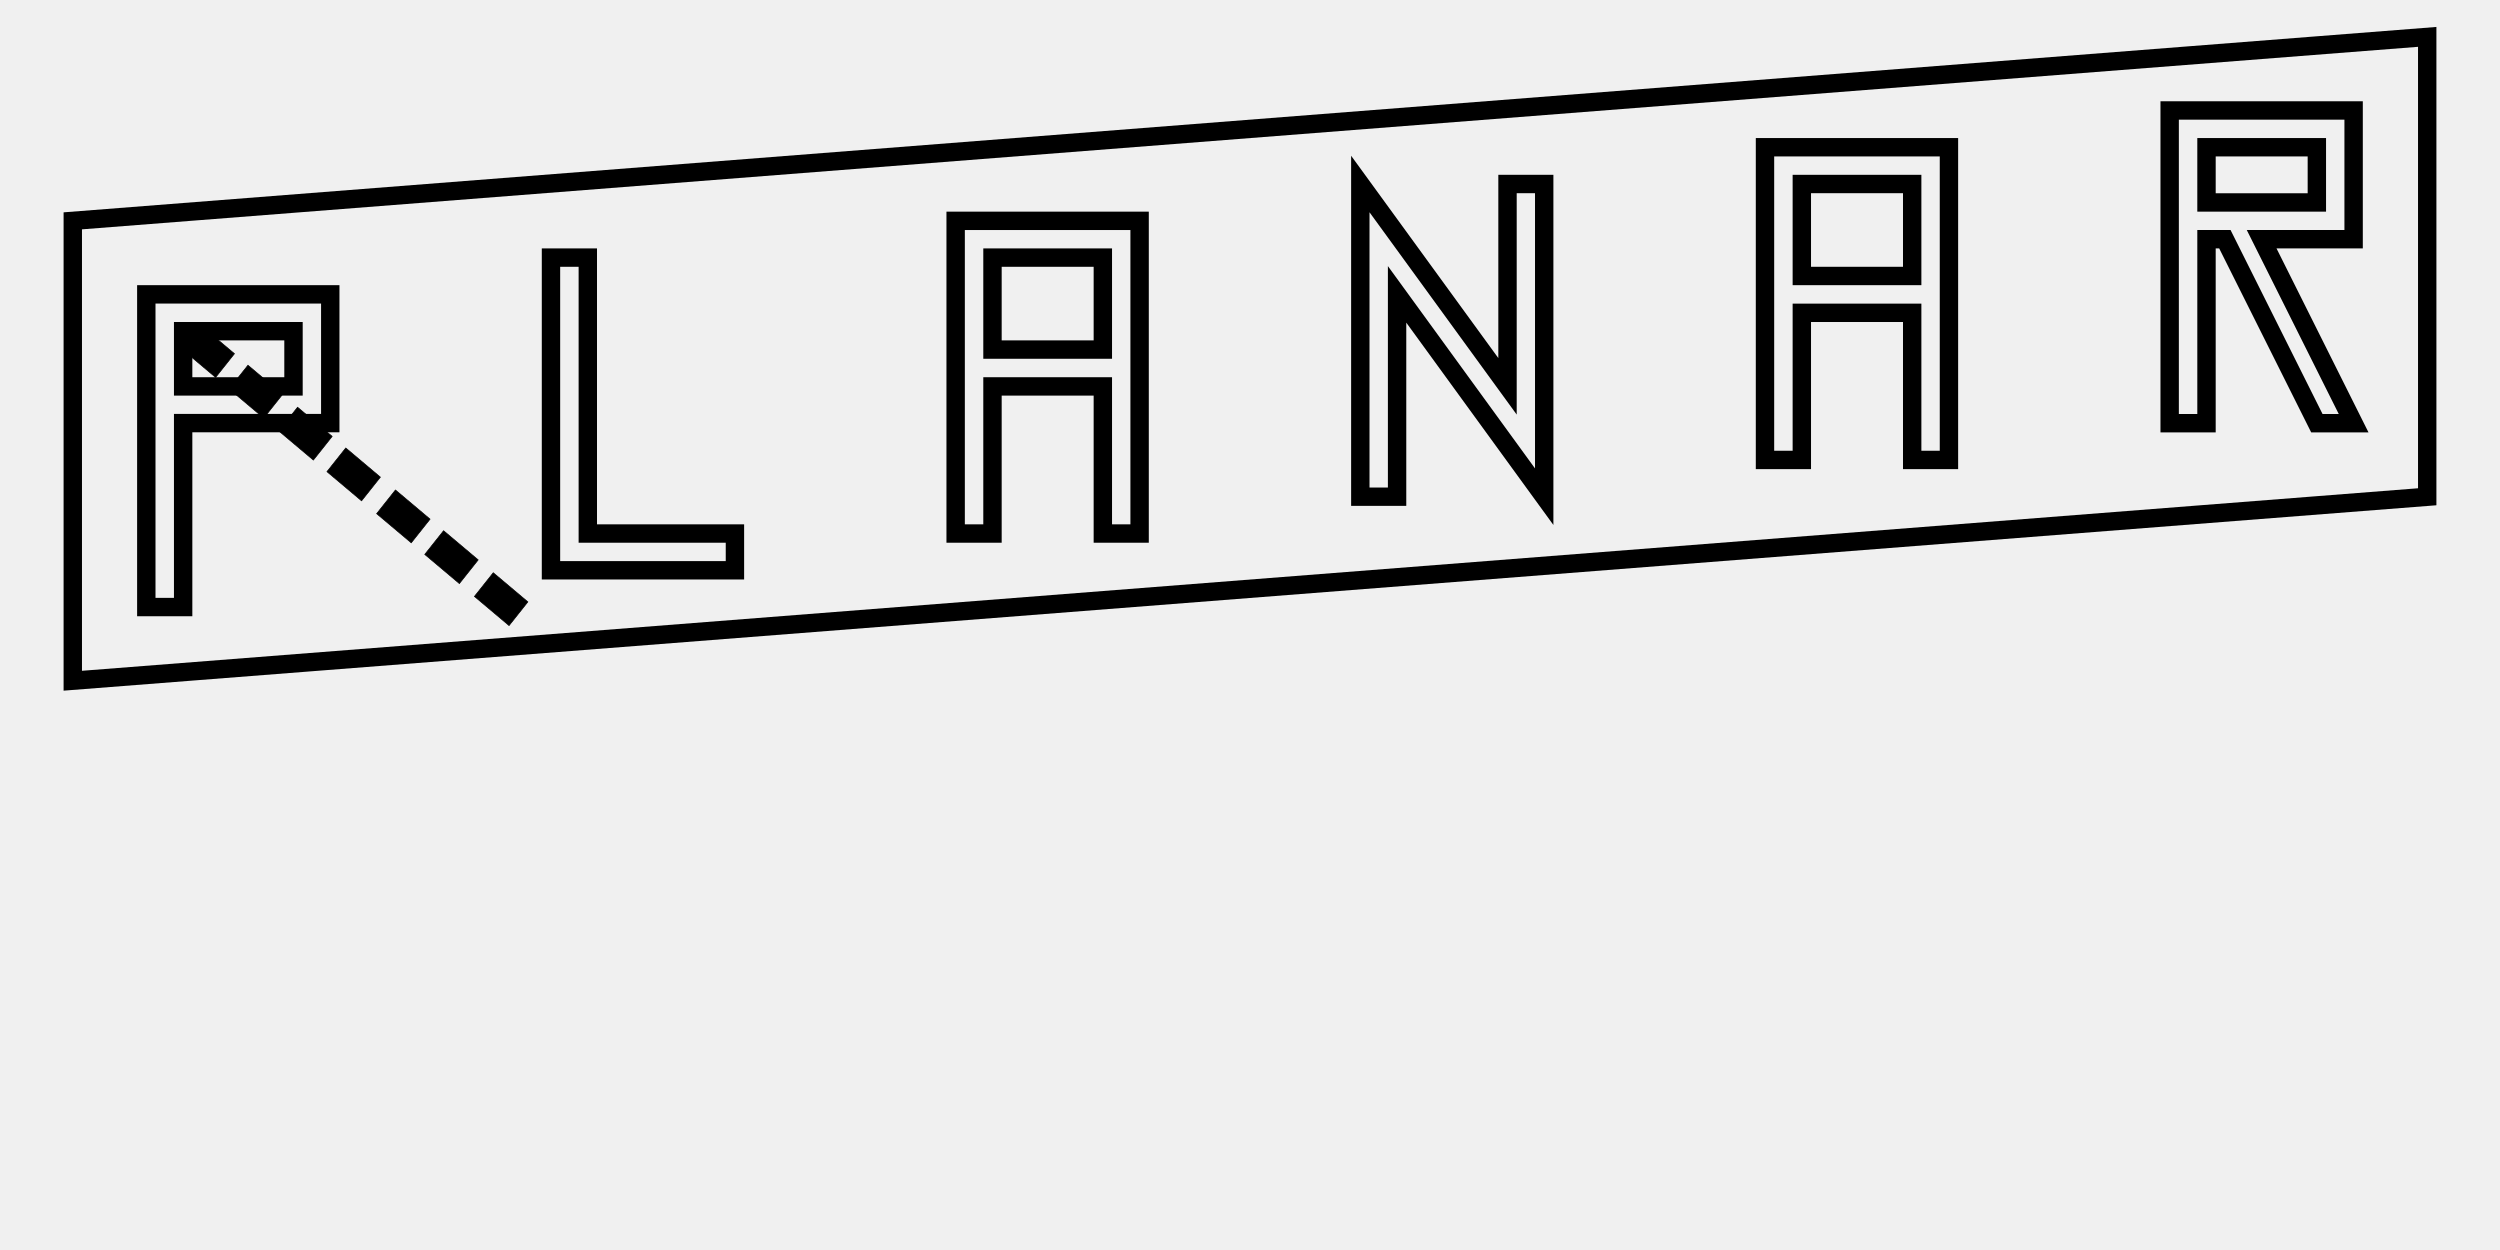
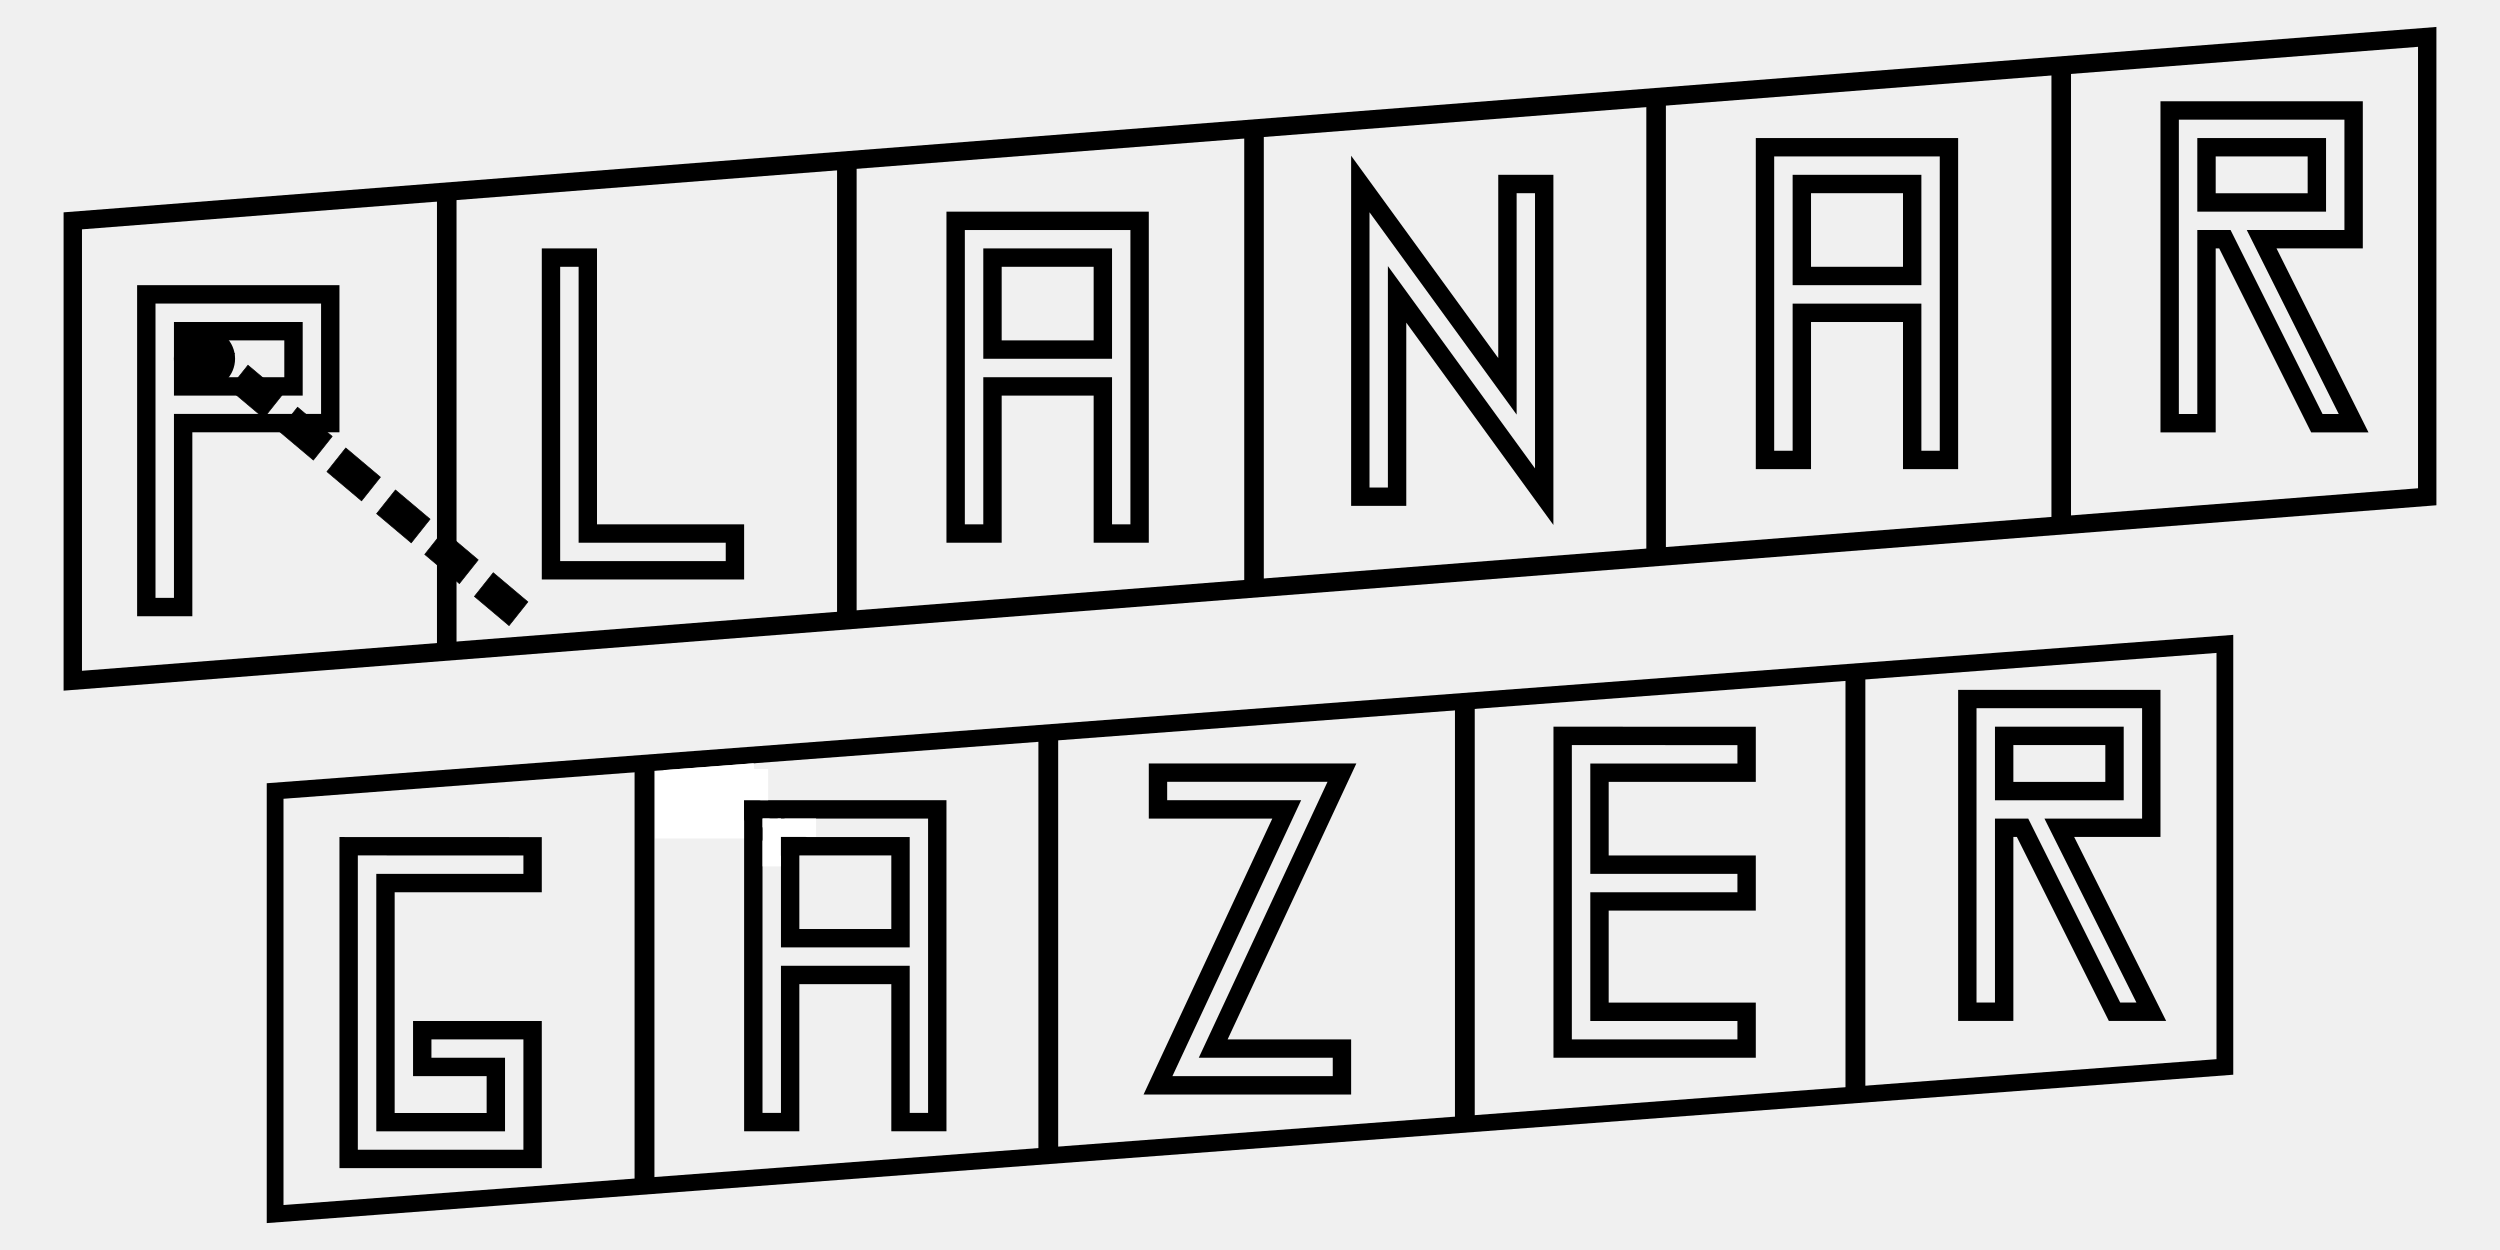
<svg xmlns="http://www.w3.org/2000/svg" width="128" height="64" viewBox="0 0 33.867 16.933" version="1.1" id="svg8">
  <defs id="defs2" />
  <g id="layer1" transform="translate(0,-280.0666)">
-     <path style="fill:none;stroke:#000000;stroke-width:0.249px;stroke-linecap:butt;stroke-linejoin:miter;stroke-opacity:1" d="m 0.986,283.058 31.895,-2.492 v 6.23 l -31.895,2.492 z" id="path3694-9" />
-     <path style="fill:none;stroke:#000000;stroke-width:0.249px;stroke-linecap:butt;stroke-linejoin:miter;stroke-opacity:1" d="m 1.982,288.29 v -4.236 h 2.492 v 1.744 H 2.481 v 2.492 z" id="path3795" />
-     <path style="fill:none;stroke:#000000;stroke-width:0.249px;stroke-linecap:butt;stroke-linejoin:miter;stroke-opacity:1" d="m 7.464,283.556 v 4.236 h 2.492 v -0.498 H 7.963 v -3.738 z" id="path3797" />
-     <path style="fill:none;stroke:#000000;stroke-width:0.249px;stroke-linecap:butt;stroke-linejoin:miter;stroke-opacity:1" d="m 12.946,287.294 v -4.236 h 2.492 v 4.236 h -0.498 v -1.993 h -1.495 v 1.993 z" id="path3799" />
-     <path style="fill:none;stroke:#000000;stroke-width:0.249px;stroke-linecap:butt;stroke-linejoin:miter;stroke-opacity:1" d="m 13.445,284.802 h 1.495 v -1.246 h -1.495 z" id="path3801" />
-     <path style="fill:none;stroke:#000000;stroke-width:0.249px;stroke-linecap:butt;stroke-linejoin:miter;stroke-opacity:1" d="m 3.976,284.553 v 0.748 H 2.481 v -0.748 z" id="path3803" />
-     <path style="fill:none;stroke:#000000;stroke-width:0.249px;stroke-linecap:butt;stroke-linejoin:miter;stroke-opacity:1" d="m 23.91,286.297 v -4.236 h 2.492 v 4.236 h -0.498 v -1.993 H 24.409 v 1.993 z" id="path3799-9" />
-     <path style="fill:none;stroke:#000000;stroke-width:0.249px;stroke-linecap:butt;stroke-linejoin:miter;stroke-opacity:1" d="m 24.409,283.805 h 1.495 v -1.246 H 24.409 Z" id="path3801-8" />
-     <path style="fill:none;stroke:#000000;stroke-width:0.249px;stroke-linecap:butt;stroke-linejoin:miter;stroke-opacity:1" d="m 29.392,285.799 v -4.236 h 2.492 v 1.744 H 30.638 l 1.246,2.492 h -0.498 l -1.246,-2.492 h -0.249 v 2.492 z" id="path3864" />
-     <path style="fill:none;stroke:#000000;stroke-width:0.249px;stroke-linecap:butt;stroke-linejoin:miter;stroke-opacity:1" d="m 31.386,282.061 v 0.748 h -1.495 v -0.748 z" id="path3803-2" />
-     <path style="fill:none;stroke:#000000;stroke-width:0.249px;stroke-linecap:butt;stroke-linejoin:miter;stroke-opacity:1" d="m 18.428,282.559 v 4.236 h 0.498 v -2.741 l 1.993,2.741 v -4.236 H 20.422 v 2.741 z" id="path3945" />
    <path style="fill:none;stroke:none;stroke-width:0.055;stroke-linecap:butt;stroke-linejoin:miter;stroke-opacity:1;stroke-miterlimit:4;stroke-dasharray:none" d="m 2.54,284.589 15.856,13.412" id="path1246" />
    <path style="fill:#000000;fill-opacity:1;stroke:#000000;stroke-width:0.009;stroke-miterlimit:4;stroke-dasharray:none;stroke-opacity:1" d="m 6.682,287.825 0.469,0.395 -0.255,0.321 -0.469,-0.395 z" id="rect195-2" />
    <path style="fill:#000000;fill-opacity:1;stroke:#000000;stroke-width:0.009;stroke-miterlimit:4;stroke-dasharray:none;stroke-opacity:1" d="m 6.009,287.256 0.469,0.395 -0.255,0.321 -0.469,-0.395 z" id="rect195-2-6" />
    <path style="fill:#000000;fill-opacity:1;stroke:#000000;stroke-width:0.009;stroke-miterlimit:4;stroke-dasharray:none;stroke-opacity:1" d="m 5.357,286.704 0.469,0.395 -0.255,0.321 -0.469,-0.395 z" id="rect195-2-8" />
    <path style="fill:#000000;fill-opacity:1;stroke:#000000;stroke-width:0.009;stroke-miterlimit:4;stroke-dasharray:none;stroke-opacity:1" d="m 4.684,286.135 0.469,0.395 -0.255,0.321 -0.469,-0.395 z" id="rect195-2-6-1" />
    <path style="fill:#000000;fill-opacity:1;stroke:#000000;stroke-width:0.009;stroke-miterlimit:4;stroke-dasharray:none;stroke-opacity:1" d="m 4.031,285.583 0.469,0.395 -0.255,0.321 -0.469,-0.395 z" id="rect195-2-4" />
    <path style="fill:#000000;fill-opacity:1;stroke:#000000;stroke-width:0.009;stroke-miterlimit:4;stroke-dasharray:none;stroke-opacity:1" d="m 3.359,285.014 0.469,0.395 -0.255,0.321 -0.469,-0.395 z" id="rect195-2-6-15" />
    <path style="fill:#000000;fill-opacity:1;stroke:#000000;stroke-width:0.009;stroke-miterlimit:4;stroke-dasharray:none;stroke-opacity:1" d="m 2.707,284.463 0.469,0.395 -0.255,0.321 -0.469,-0.395 z" id="rect195-2-6-15-4" />
+     <path style="fill:#000000;fill-opacity:1;stroke:#000000;stroke-width:0.009;stroke-miterlimit:4;stroke-dasharray:none;stroke-opacity:1" d="m 10.507,291.06 0.469,0.395 -0.255,0.321 -0.469,-0.395 z" id="rect195-2-2" />
+     <path style="fill:#000000;fill-opacity:1;stroke:#000000;stroke-width:0.009;stroke-miterlimit:4;stroke-dasharray:none;stroke-opacity:1" d="m 9.839,290.496 0.469,0.395 -0.255,0.321 -0.469,-0.395 z" id="rect195-2-4-4" />
+     <path style="fill:none;stroke:#000000;stroke-width:0.227px;stroke-linecap:butt;stroke-linejoin:miter;stroke-opacity:1" d="m 3.727,290.782 26.413,-1.993 v 5.731 l -26.413,1.993 z" id="path3694" />
+     <path style="fill:none;stroke:#000000;stroke-width:0.249px;stroke-linecap:butt;stroke-linejoin:miter;stroke-opacity:1" d="m 0.986,283.058 31.895,-2.492 v 6.23 l -31.895,2.492 z" id="path3694-9-1" />
+     <path style="fill:none;stroke:#000000;stroke-width:0.249px;stroke-linecap:butt;stroke-linejoin:miter;stroke-opacity:1" d="m 1.982,288.29 v -4.236 h 2.492 v 1.744 H 2.481 v 2.492 z" id="path3795-9" />
+     <path style="fill:none;stroke:#000000;stroke-width:0.249px;stroke-linecap:butt;stroke-linejoin:miter;stroke-opacity:1" d="m 7.464,283.556 v 4.236 h 2.492 v -0.498 H 7.963 v -3.738 z" id="path3797-8" />
+     <path style="fill:none;stroke:#000000;stroke-width:0.249px;stroke-linecap:butt;stroke-linejoin:miter;stroke-opacity:1" d="m 12.946,287.294 v -4.236 h 2.492 v 4.236 h -0.498 v -1.993 h -1.495 v 1.993 z" id="path3799-3" />
+     <path style="fill:none;stroke:#000000;stroke-width:0.249px;stroke-linecap:butt;stroke-linejoin:miter;stroke-opacity:1" d="m 13.445,284.802 h 1.495 v -1.246 h -1.495 z" id="path3801-6" />
+     <path style="fill:none;stroke:#000000;stroke-width:0.249px;stroke-linecap:butt;stroke-linejoin:miter;stroke-opacity:1" d="m 3.976,284.553 v 0.748 H 2.481 v -0.748 z" id="path3803-5" />
+     <path style="fill:none;stroke:#000000;stroke-width:0.249px;stroke-linecap:butt;stroke-linejoin:miter;stroke-opacity:1" d="m 23.91,286.297 v -4.236 h 2.492 v 4.236 h -0.498 v -1.993 h -1.495 v 1.993 z" id="path3799-9-0" />
+     <path style="fill:none;stroke:#000000;stroke-width:0.249px;stroke-linecap:butt;stroke-linejoin:miter;stroke-opacity:1" d="m 24.409,283.805 h 1.495 v -1.246 h -1.495 z" id="path3801-8-4" />
+     <path style="fill:none;stroke:#000000;stroke-width:0.249px;stroke-linecap:butt;stroke-linejoin:miter;stroke-opacity:1" d="m 29.392,285.799 v -4.236 h 2.492 v 1.744 H 30.638 l 1.246,2.492 h -0.498 l -1.246,-2.492 h -0.249 v 2.492 z" id="path3864-5" />
+     <path style="fill:none;stroke:#000000;stroke-width:0.249px;stroke-linecap:butt;stroke-linejoin:miter;stroke-opacity:1" d="m 31.386,282.061 v 0.748 h -1.495 v -0.748 z" id="path3803-2-4" />
+     <path style="fill:none;stroke:#000000;stroke-width:0.249px;stroke-linecap:butt;stroke-linejoin:miter;stroke-opacity:1" d="m 10.205,295.267 v -4.236 h 2.492 v 4.236 H 12.199 v -1.993 h -1.495 v 1.993 z" id="path3799-6" />
+     <path style="fill:none;stroke:#000000;stroke-width:0.249px;stroke-linecap:butt;stroke-linejoin:miter;stroke-opacity:1" d="M 10.704,292.776 H 12.199 V 291.53 H 10.704 Z" id="path3801-1" />
+     <path style="fill:none;stroke:#000000;stroke-width:0.249px;stroke-linecap:butt;stroke-linejoin:miter;stroke-opacity:1" d="m 15.687,290.533 v 0.498 h 1.744 l -1.744,3.738 h 2.492 v -0.498 h -1.744 l 1.744,-3.738 z" id="path3907" />
+     <path style="fill:none;stroke:#000000;stroke-width:0.249px;stroke-linecap:butt;stroke-linejoin:miter;stroke-opacity:1" d="m 21.169,290.035 v 4.236 h 2.492 v -0.498 h -1.993 v -1.495 h 1.993 v -0.498 h -1.993 v -1.246 h 1.993 v -0.498 z" id="path3909" />
+     <path style="fill:none;stroke:#000000;stroke-width:0.249px;stroke-linecap:butt;stroke-linejoin:miter;stroke-opacity:1" d="m 26.651,293.772 v -4.236 h 2.492 v 1.744 h -1.246 l 1.246,2.492 h -0.498 l -1.246,-2.492 h -0.249 v 2.492 z" id="path3864-9" />
+     <path style="fill:none;stroke:#000000;stroke-width:0.249px;stroke-linecap:butt;stroke-linejoin:miter;stroke-opacity:1" d="m 28.645,290.035 v 0.748 h -1.495 v -0.748 z" id="path3803-2-1" />
+     <path style="fill:none;stroke:#000000;stroke-width:0.249px;stroke-linecap:butt;stroke-linejoin:miter;stroke-opacity:1" d="m 4.723,291.53 v 4.236 h 2.492 v -1.744 H 5.72 v 0.498 h 0.997 v 0.748 H 5.222 v -3.239 h 1.993 v -0.498 z" id="path3937" />
+     <path style="fill:none;stroke:#000000;stroke-width:0.249px;stroke-linecap:butt;stroke-linejoin:miter;stroke-opacity:1" d="m 18.428,282.559 v 4.236 h 0.498 v -2.741 l 1.993,2.741 v -4.236 h -0.498 v 2.741 z" id="path3945-4" />
+     <path style="fill:none;stroke:#000000;stroke-width:0.269px;stroke-linecap:butt;stroke-linejoin:miter;stroke-opacity:1" d="m 8.731,290.385 v 5.749" id="path5580" />
+     <path style="fill:none;stroke:#000000;stroke-width:0.268px;stroke-linecap:butt;stroke-linejoin:miter;stroke-opacity:1" d="m 14.201,290.02 v 5.686" id="path5582" />
+     <path style="fill:none;stroke:#000000;stroke-width:0.268px;stroke-linecap:butt;stroke-linejoin:miter;stroke-opacity:1" d="m 19.844,289.592 v 5.705" id="path5584" />
+     <path style="fill:none;stroke:#000000;stroke-width:0.269px;stroke-linecap:butt;stroke-linejoin:miter;stroke-opacity:1" d="m 25.135,289.144 v 5.739" id="path5586" />
+     <rect style="fill:#ffffff;fill-opacity:1;stroke:none;stroke-width:0.102;stroke-miterlimit:4;stroke-dasharray:none;stroke-opacity:1" id="rect5639" width="1.204" height="0.912" x="8.875" y="290.513" />
+     <rect style="fill:#ffffff;fill-opacity:1;stroke:none;stroke-width:0.101;stroke-miterlimit:4;stroke-dasharray:none;stroke-opacity:1" id="rect5643" width="1.225" height="0.423" x="9.181" y="290.484" />
+     <rect style="fill:#ffffff;fill-opacity:1;stroke:none;stroke-width:0.1;stroke-miterlimit:4;stroke-dasharray:none;stroke-opacity:1" id="rect5643-7" width="1.225" height="0.422" x="-13.45" y="290.334" transform="matrix(0.9970583,-0.07664699,0.07715164,0.9970194,0,0)" />
+     <rect style="fill:#ffffff;fill-opacity:1;stroke:none;stroke-width:0.1;stroke-miterlimit:4;stroke-dasharray:none;stroke-opacity:1" id="rect5660" width="0.248" height="0.65" x="10.331" y="291.153" />
+     <rect style="fill:#ffffff;fill-opacity:1;stroke:none;stroke-width:0.101;stroke-miterlimit:4;stroke-dasharray:none;stroke-opacity:1" id="rect5662" width="0.52" height="0.249" x="10.535" y="291.155" />
+     <path style="fill:none;stroke:#000000;stroke-width:0.265px;stroke-linecap:butt;stroke-linejoin:miter;stroke-opacity:1" d="m 6.052,282.74 v 6.085" id="path5664" />
+     <path style="fill:none;stroke:#000000;stroke-width:0.265px;stroke-linecap:butt;stroke-linejoin:miter;stroke-opacity:1" d="m 11.472,282.183 v 6.35" id="path5666" />
+     <path style="fill:none;stroke:#000000;stroke-width:0.265px;stroke-linecap:butt;stroke-linejoin:miter;stroke-opacity:1" d="m 16.988,281.864 v 6.085" id="path5668" />
+     <path style="fill:none;stroke:#000000;stroke-width:0.265px;stroke-linecap:butt;stroke-linejoin:miter;stroke-opacity:1" d="M 22.435,281.458 V 287.543" id="path5670" />
+     <path style="fill:none;stroke:#000000;stroke-width:0.265px;stroke-linecap:butt;stroke-linejoin:miter;stroke-opacity:1" d="m 27.923,281.016 v 6.085" id="path5672" />
+     <circle style="fill:#000000;fill-opacity:1;stroke:#000000;stroke-width:0.253;stroke-opacity:1" id="path5115" cx="2.77" cy="284.926" r="0.288" />
  </g>
</svg>
